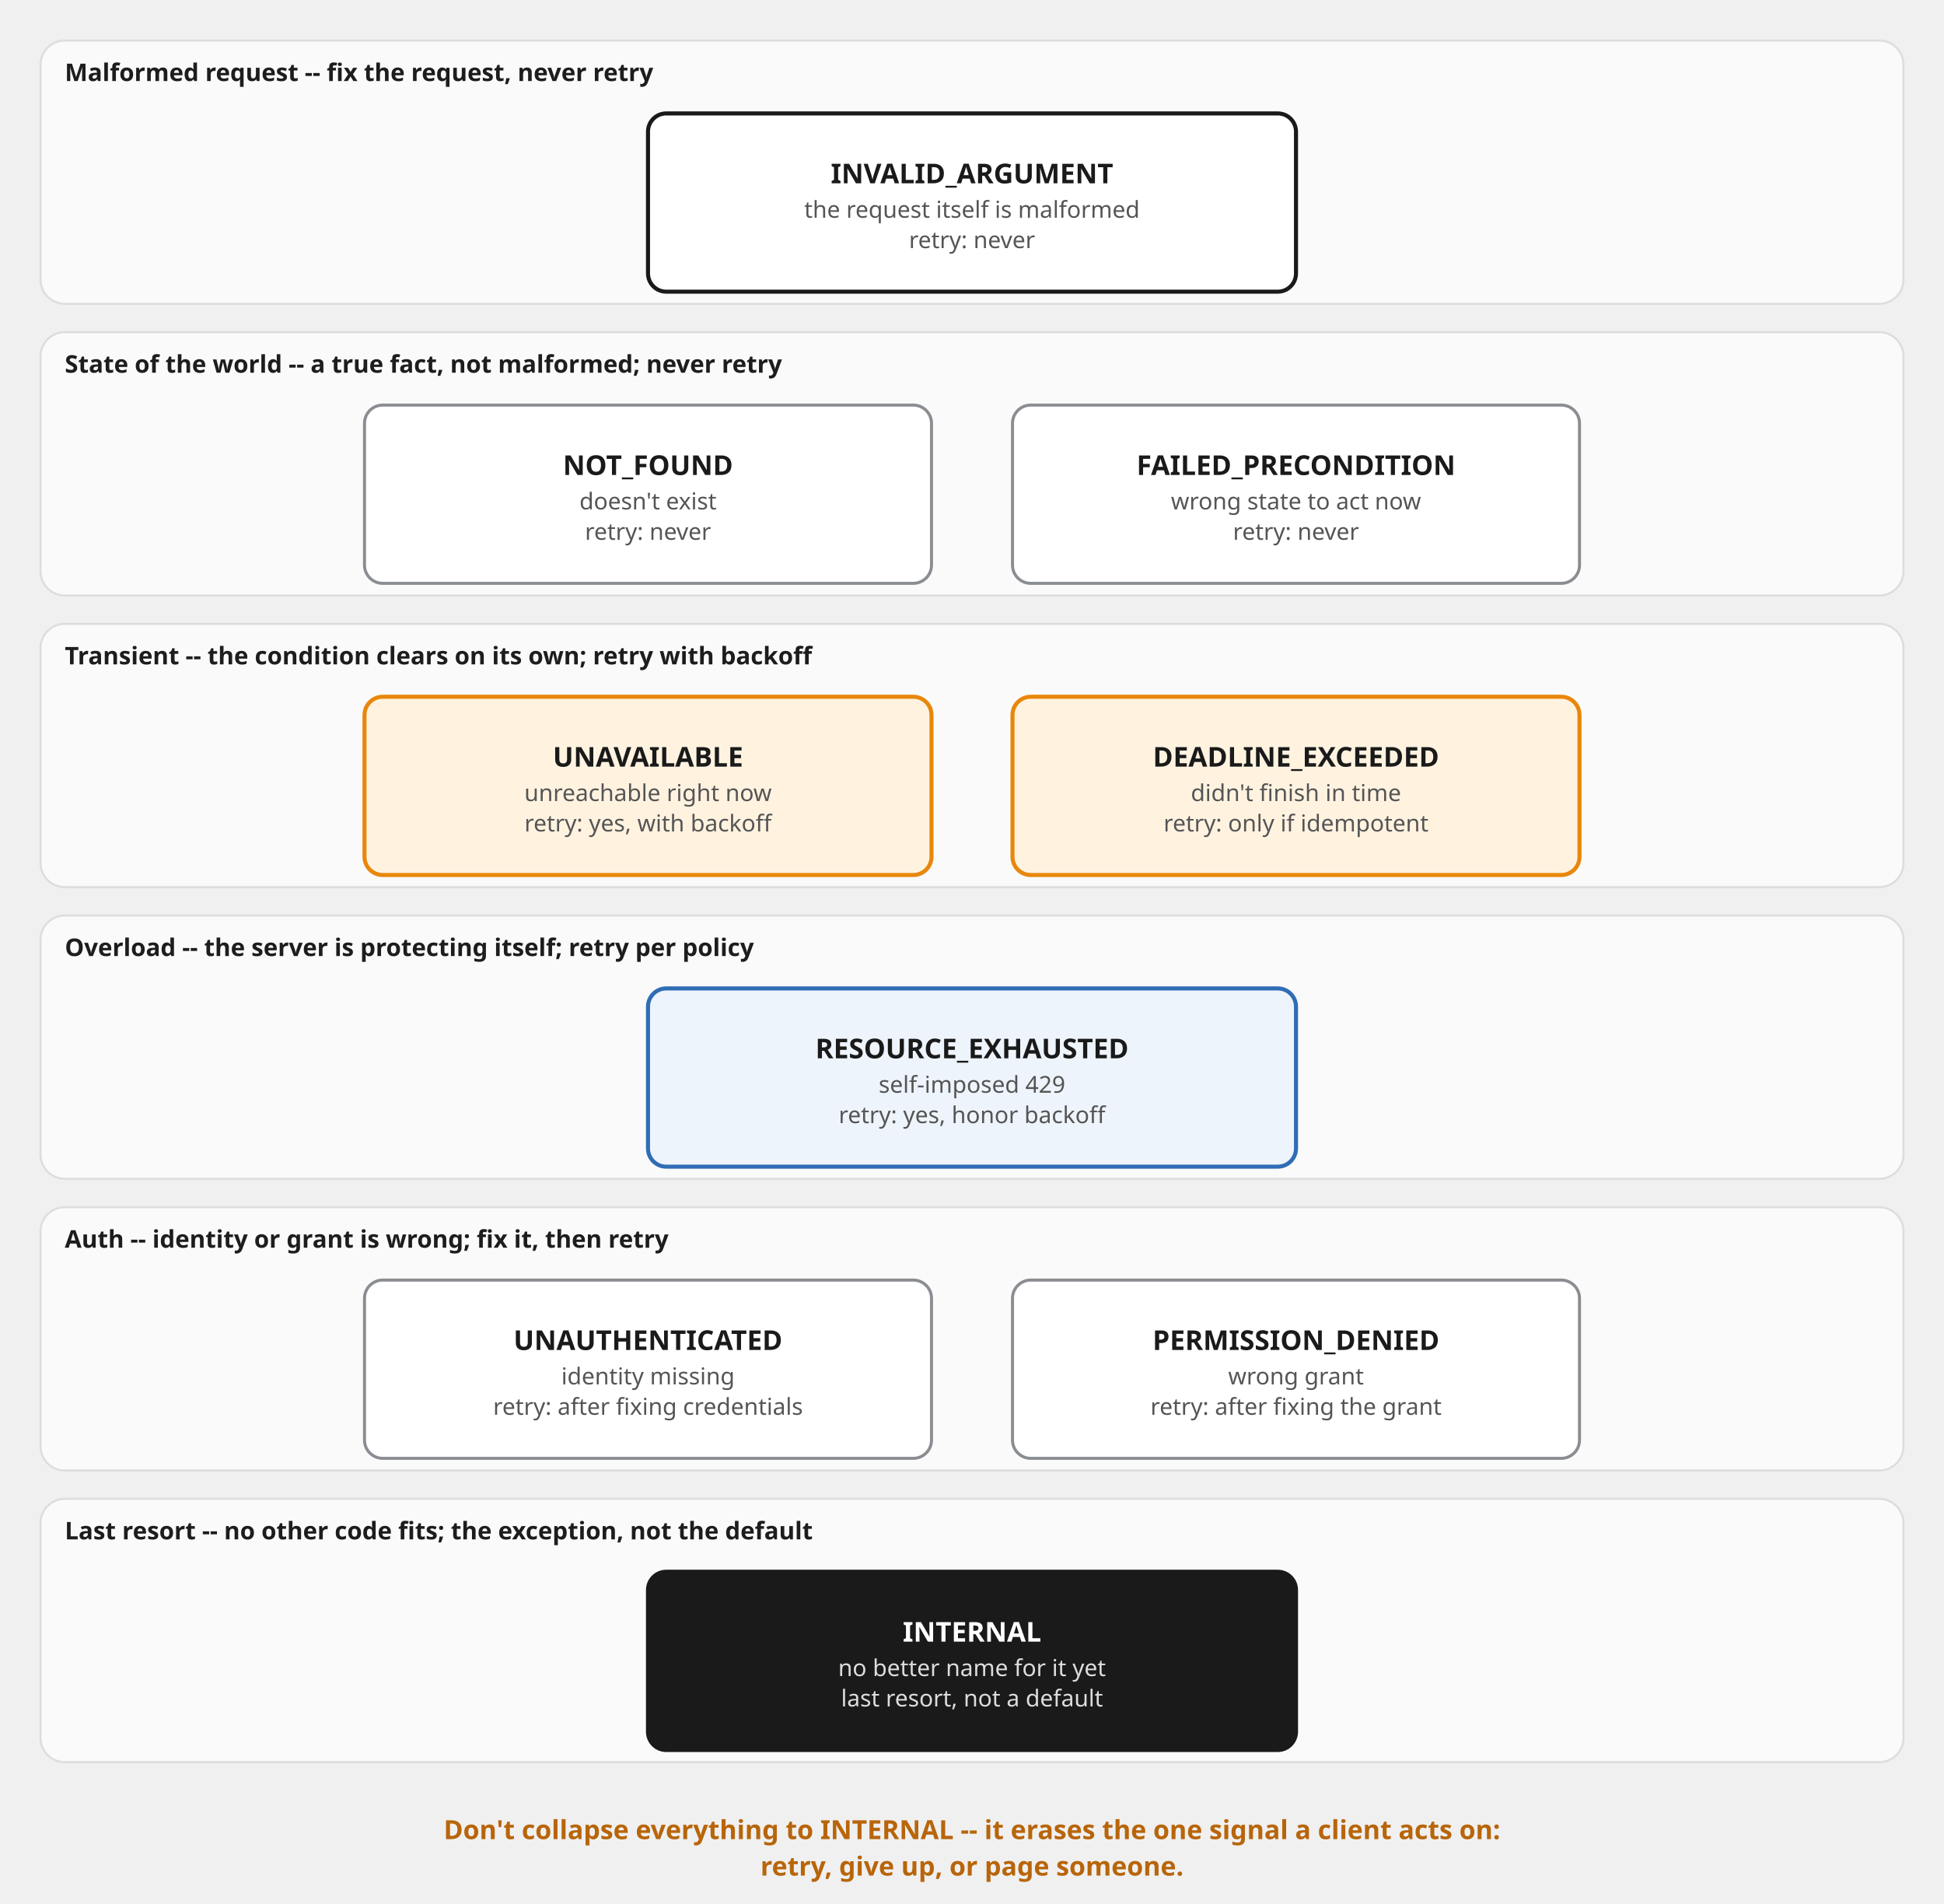
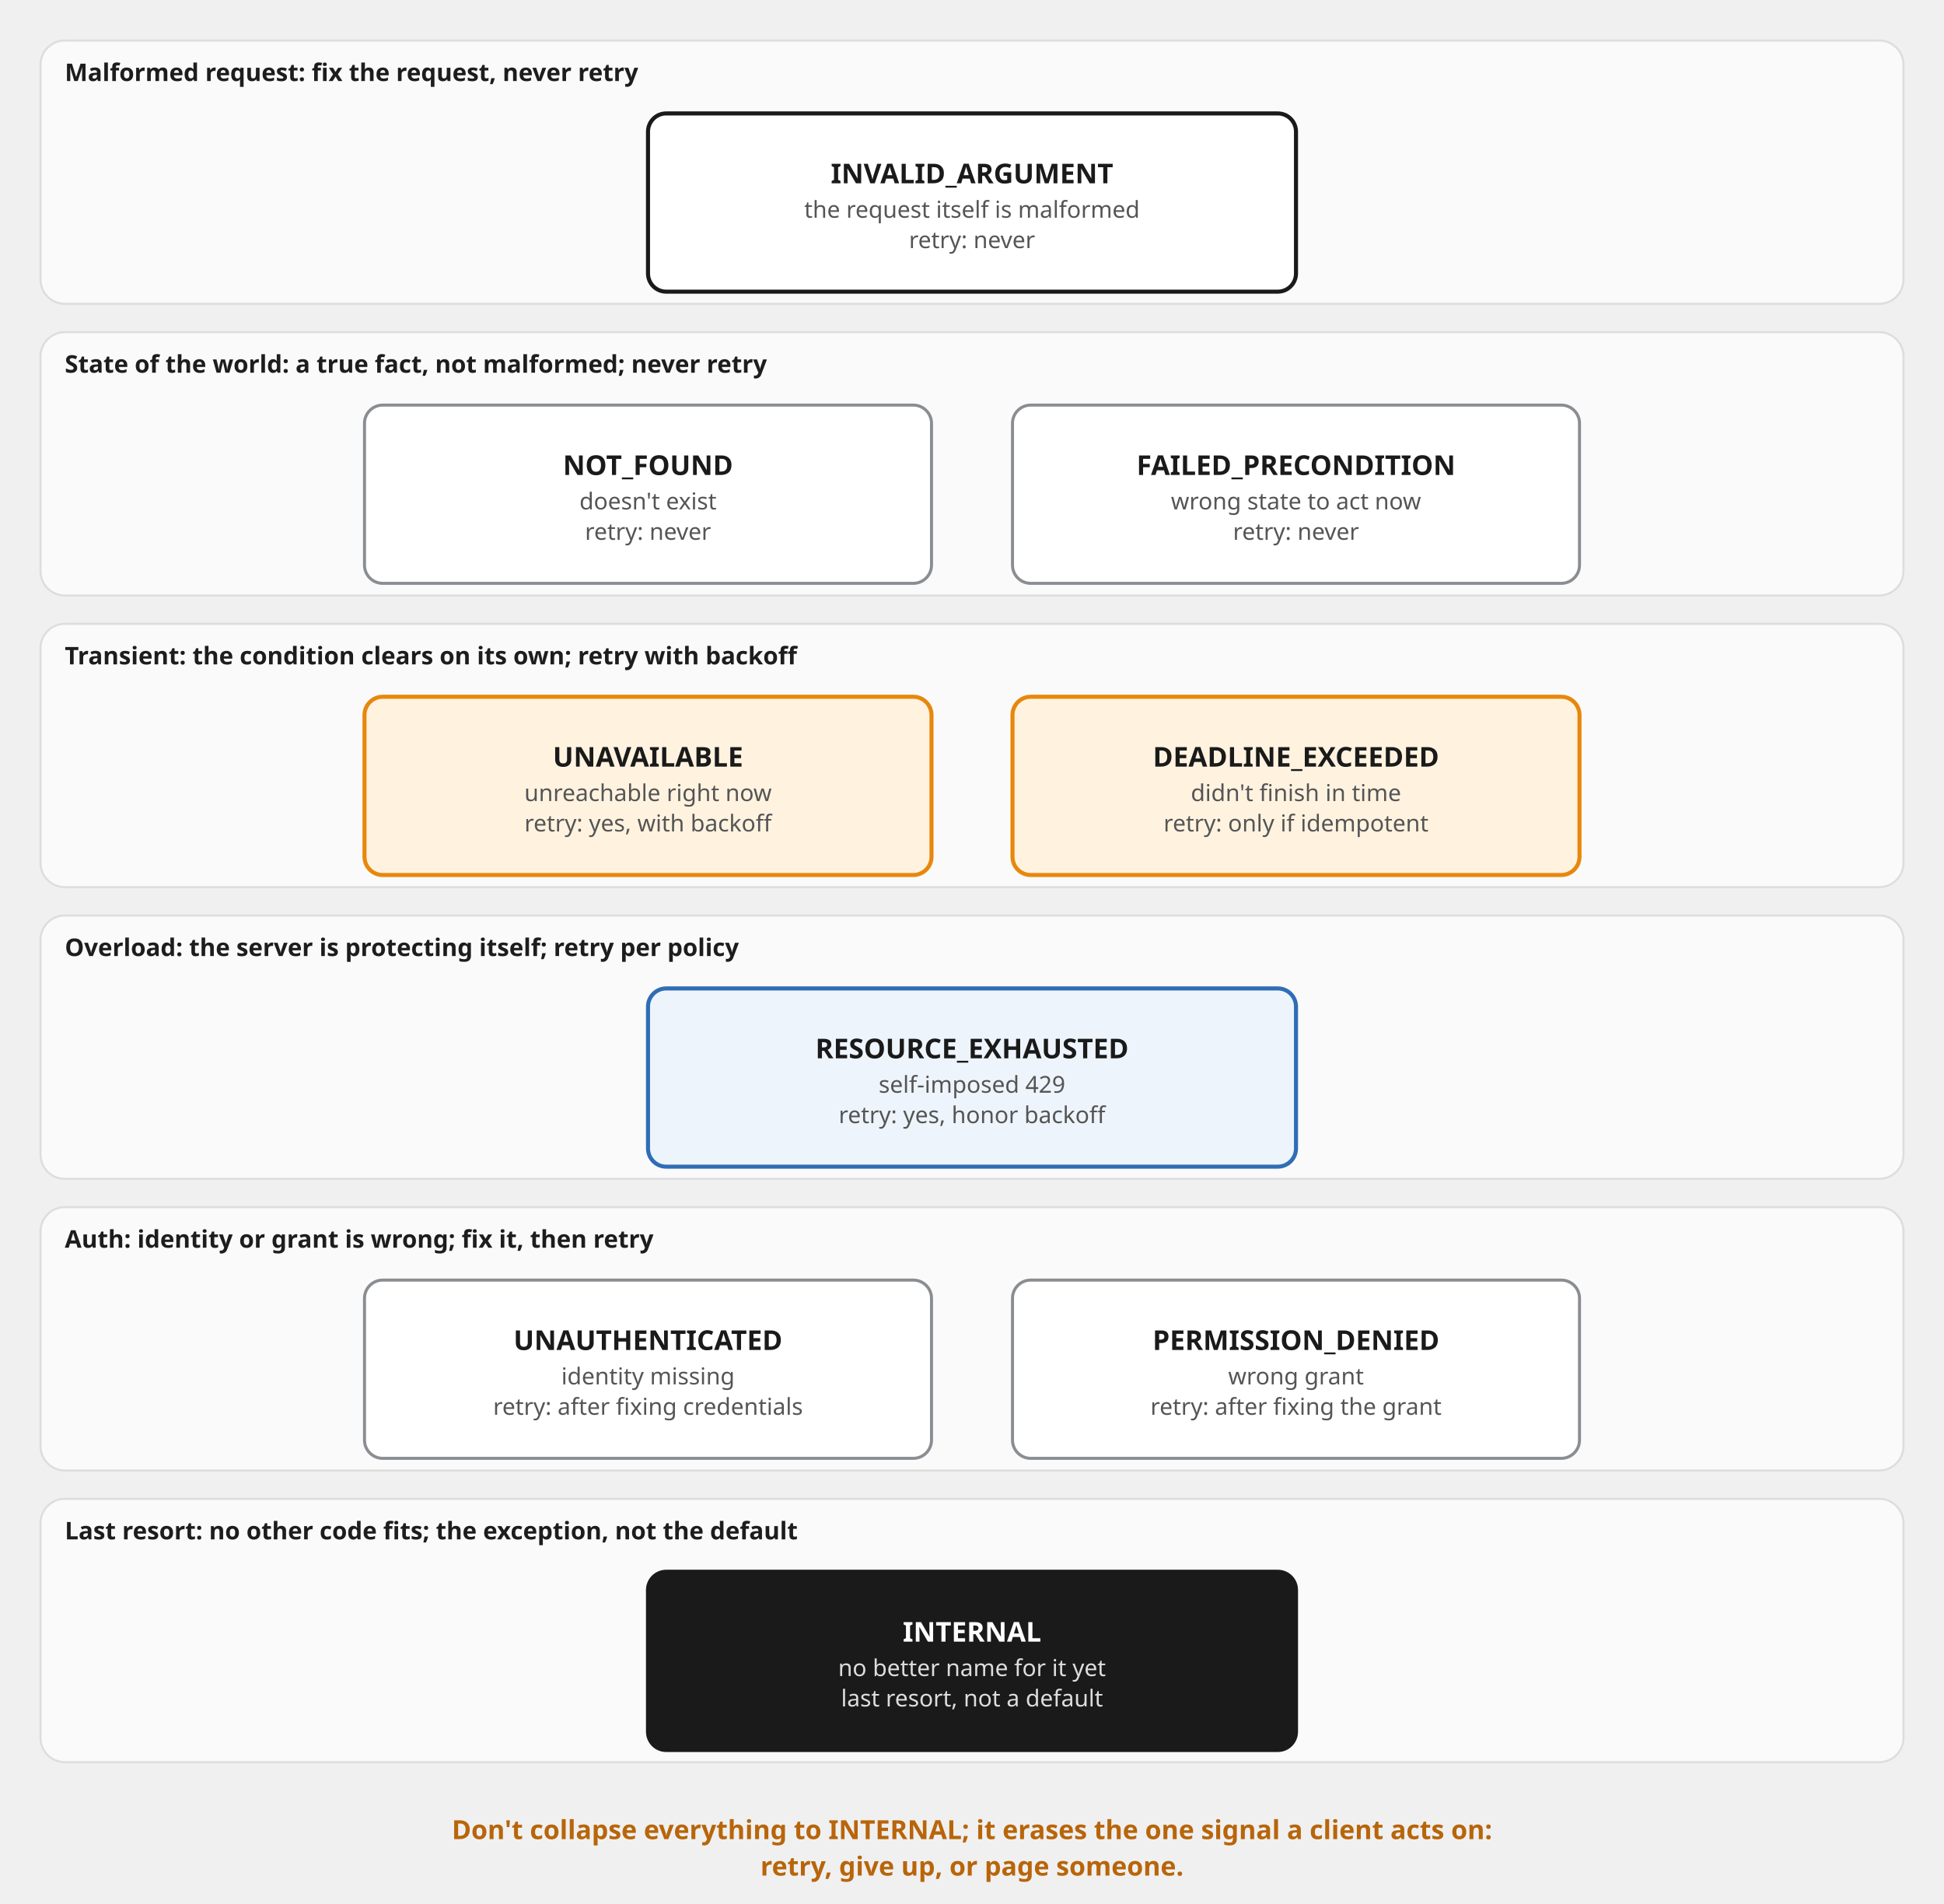
<svg xmlns="http://www.w3.org/2000/svg" viewBox="0 0 960 940" font-family="'Red Hat Text', system-ui, sans-serif" role="img">
  <defs>
    <marker id="a" viewBox="0 0 10 10" refX="8.5" refY="5" markerWidth="9" markerHeight="9" orient="auto-start-reverse">
      <path d="M0,0 L10,5 L0,10 z" fill="#555" />
    </marker>
    <marker id="am" viewBox="0 0 10 10" refX="8.5" refY="5" markerWidth="9" markerHeight="9" orient="auto-start-reverse">
      <path d="M0,0 L10,5 L0,10 z" fill="#e8870c" />
    </marker>
  </defs>
  <rect x="20" y="20" width="920" height="130" rx="12" fill="#fafafa" stroke="#ddd" />
-   <text x="32" y="40" font-size="12" font-weight="700" fill="#1d1d1d">Malformed request -- fix the request, never retry</text>
+   <text x="32" y="40" font-size="12" font-weight="700" fill="#1d1d1d">Malformed request: fix the request, never retry</text>
  <rect x="20" y="164" width="920" height="130" rx="12" fill="#fafafa" stroke="#ddd" />
-   <text x="32" y="184" font-size="12" font-weight="700" fill="#1d1d1d">State of the world -- a true fact, not malformed; never retry</text>
+   <text x="32" y="184" font-size="12" font-weight="700" fill="#1d1d1d">State of the world: a true fact, not malformed; never retry</text>
  <rect x="20" y="308" width="920" height="130" rx="12" fill="#fafafa" stroke="#ddd" />
-   <text x="32" y="328" font-size="12" font-weight="700" fill="#1d1d1d">Transient -- the condition clears on its own; retry with backoff</text>
+   <text x="32" y="328" font-size="12" font-weight="700" fill="#1d1d1d">Transient: the condition clears on its own; retry with backoff</text>
  <rect x="20" y="452" width="920" height="130" rx="12" fill="#fafafa" stroke="#ddd" />
-   <text x="32" y="472" font-size="12" font-weight="700" fill="#1d1d1d">Overload -- the server is protecting itself; retry per policy</text>
+   <text x="32" y="472" font-size="12" font-weight="700" fill="#1d1d1d">Overload: the server is protecting itself; retry per policy</text>
  <rect x="20" y="596" width="920" height="130" rx="12" fill="#fafafa" stroke="#ddd" />
-   <text x="32" y="616" font-size="12" font-weight="700" fill="#1d1d1d">Auth -- identity or grant is wrong; fix it, then retry</text>
+   <text x="32" y="616" font-size="12" font-weight="700" fill="#1d1d1d">Auth: identity or grant is wrong; fix it, then retry</text>
  <rect x="20" y="740" width="920" height="130" rx="12" fill="#fafafa" stroke="#ddd" />
-   <text x="32" y="760" font-size="12" font-weight="700" fill="#1d1d1d">Last resort -- no other code fits; the exception, not the default</text>
+   <text x="32" y="760" font-size="12" font-weight="700" fill="#1d1d1d">Last resort: no other code fits; the exception, not the default</text>
  <rect x="320.0" y="56" width="320" height="88" rx="9" fill="#ffffff" stroke="#1a1a1a" stroke-width="2" />
  <text x="480.0" y="90.5" font-size="13.5" font-weight="700" fill="#1a1a1a" text-anchor="middle">INVALID_ARGUMENT</text>
  <text x="480.0" y="107.5" font-size="11.5" fill="#555555" text-anchor="middle">the request itself is malformed</text>
  <text x="480.0" y="122.5" font-size="11.5" fill="#555555" text-anchor="middle">retry: never</text>
  <rect x="180.0" y="200" width="280" height="88" rx="9" fill="#ffffff" stroke="#8a8d91" stroke-width="1.5" />
  <text x="320.0" y="234.5" font-size="13.5" font-weight="700" fill="#1a1a1a" text-anchor="middle">NOT_FOUND</text>
  <text x="320.0" y="251.5" font-size="11.5" fill="#555555" text-anchor="middle">doesn't exist</text>
  <text x="320.0" y="266.5" font-size="11.5" fill="#555555" text-anchor="middle">retry: never</text>
  <rect x="500.0" y="200" width="280" height="88" rx="9" fill="#ffffff" stroke="#8a8d91" stroke-width="1.5" />
  <text x="640.0" y="234.5" font-size="13.5" font-weight="700" fill="#1a1a1a" text-anchor="middle">FAILED_PRECONDITION</text>
  <text x="640.0" y="251.5" font-size="11.5" fill="#555555" text-anchor="middle">wrong state to act now</text>
  <text x="640.0" y="266.5" font-size="11.5" fill="#555555" text-anchor="middle">retry: never</text>
  <rect x="180.0" y="344" width="280" height="88" rx="9" fill="#fff3e0" stroke="#e8870c" stroke-width="2" />
  <text x="320.0" y="378.5" font-size="13.5" font-weight="700" fill="#1a1a1a" text-anchor="middle">UNAVAILABLE</text>
  <text x="320.0" y="395.5" font-size="11.5" fill="#555555" text-anchor="middle">unreachable right now</text>
  <text x="320.0" y="410.5" font-size="11.5" fill="#555555" text-anchor="middle">retry: yes, with backoff</text>
  <rect x="500.0" y="344" width="280" height="88" rx="9" fill="#fff3e0" stroke="#e8870c" stroke-width="2" />
  <text x="640.0" y="378.5" font-size="13.5" font-weight="700" fill="#1a1a1a" text-anchor="middle">DEADLINE_EXCEEDED</text>
  <text x="640.0" y="395.5" font-size="11.5" fill="#555555" text-anchor="middle">didn't finish in time</text>
  <text x="640.0" y="410.5" font-size="11.5" fill="#555555" text-anchor="middle">retry: only if idempotent</text>
  <rect x="320.0" y="488" width="320" height="88" rx="9" fill="#eef4fb" stroke="#2f6db5" stroke-width="2" />
  <text x="480.0" y="522.5" font-size="13.5" font-weight="700" fill="#1a1a1a" text-anchor="middle">RESOURCE_EXHAUSTED</text>
  <text x="480.0" y="539.5" font-size="11.5" fill="#555555" text-anchor="middle">self-imposed 429</text>
  <text x="480.0" y="554.5" font-size="11.5" fill="#555555" text-anchor="middle">retry: yes, honor backoff</text>
  <rect x="180.0" y="632" width="280" height="88" rx="9" fill="#ffffff" stroke="#8a8d91" stroke-width="1.5" />
  <text x="320.0" y="666.5" font-size="13.5" font-weight="700" fill="#1a1a1a" text-anchor="middle">UNAUTHENTICATED</text>
  <text x="320.0" y="683.5" font-size="11.5" fill="#555555" text-anchor="middle">identity missing</text>
  <text x="320.0" y="698.5" font-size="11.5" fill="#555555" text-anchor="middle">retry: after fixing credentials</text>
  <rect x="500.0" y="632" width="280" height="88" rx="9" fill="#ffffff" stroke="#8a8d91" stroke-width="1.5" />
  <text x="640.0" y="666.5" font-size="13.5" font-weight="700" fill="#1a1a1a" text-anchor="middle">PERMISSION_DENIED</text>
  <text x="640.0" y="683.5" font-size="11.5" fill="#555555" text-anchor="middle">wrong grant</text>
  <text x="640.0" y="698.5" font-size="11.5" fill="#555555" text-anchor="middle">retry: after fixing the grant</text>
  <rect x="320.0" y="776" width="320" height="88" rx="9" fill="#1a1a1a" stroke="#1a1a1a" stroke-width="2" />
  <text x="480.0" y="810.5" font-size="13.5" font-weight="700" fill="#ffffff" text-anchor="middle">INTERNAL</text>
  <text x="480.0" y="827.5" font-size="11.5" fill="#dddddd" text-anchor="middle">no better name for it yet</text>
  <text x="480.0" y="842.5" font-size="11.5" fill="#dddddd" text-anchor="middle">last resort, not a default</text>
-   <text x="480.0" y="908" font-size="13" fill="#b8650a" text-anchor="middle" font-weight="700">Don't collapse everything to INTERNAL -- it erases the one signal a client acts on:</text>
+   <text x="480.0" y="908" font-size="13" fill="#b8650a" text-anchor="middle" font-weight="700">Don't collapse everything to INTERNAL; it erases the one signal a client acts on:</text>
  <text x="480.0" y="926" font-size="13" fill="#b8650a" text-anchor="middle" font-weight="700">retry, give up, or page someone.</text>
</svg>
